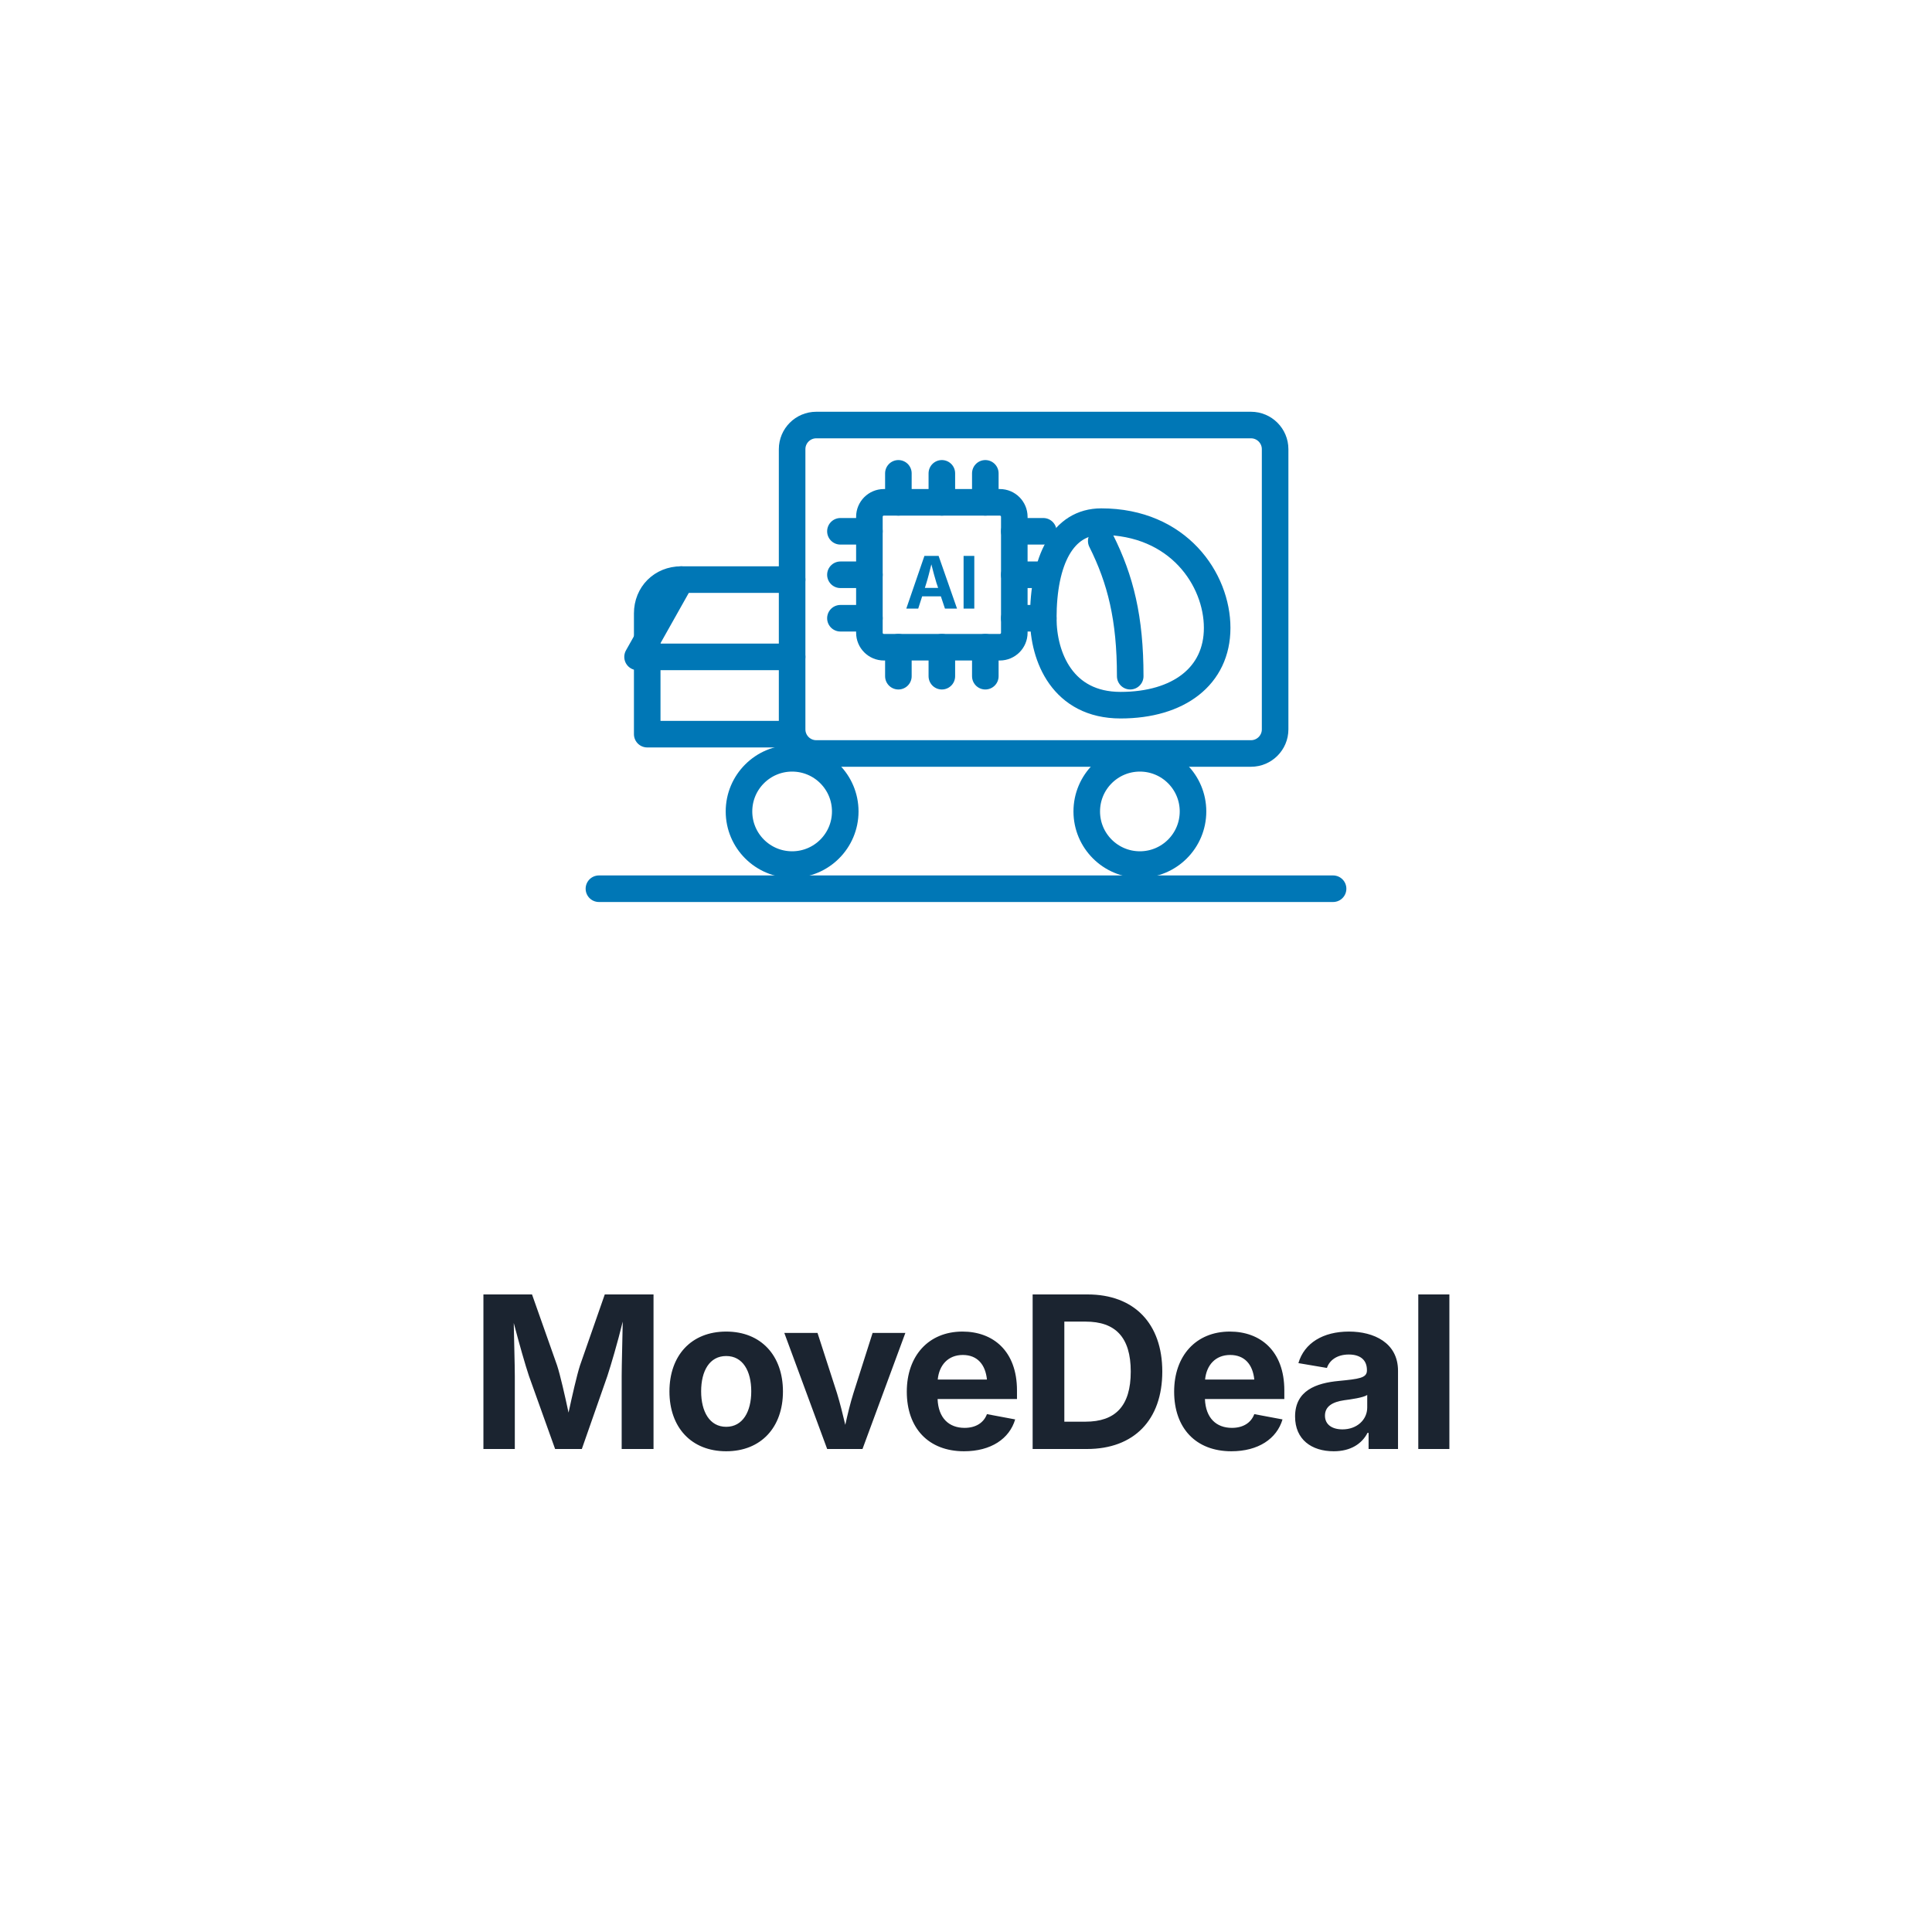
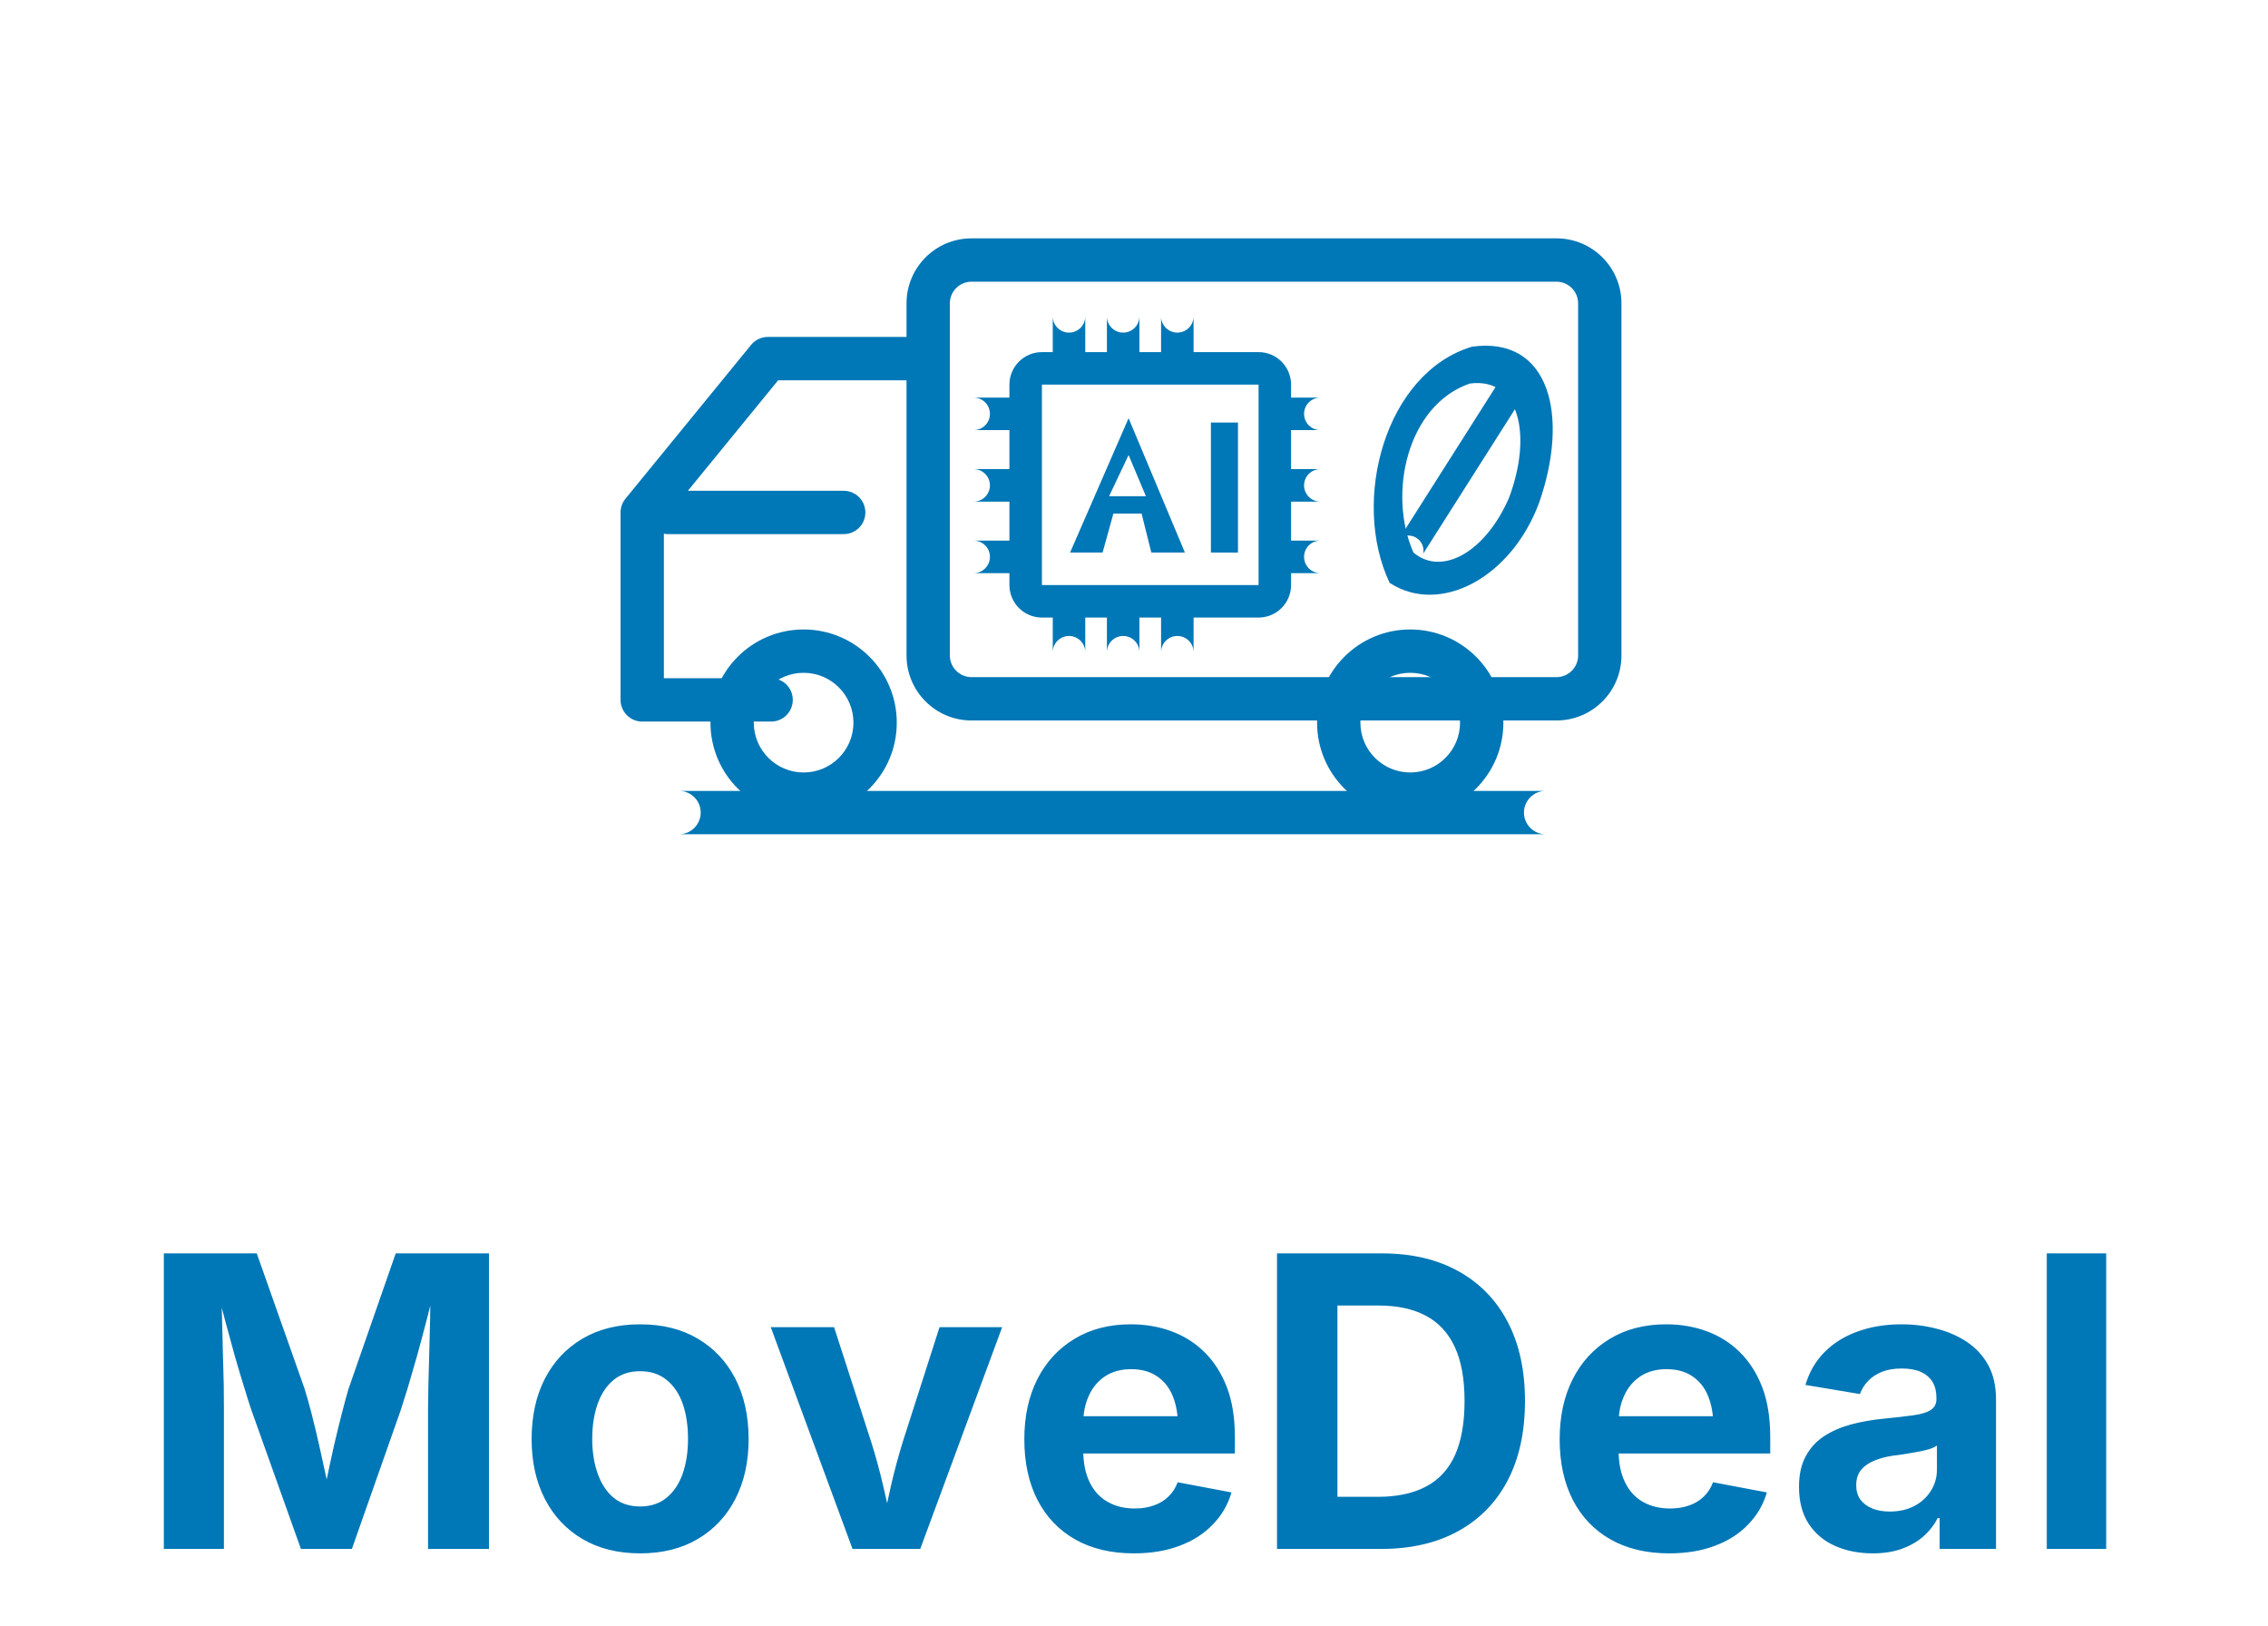
- <svg xmlns="http://www.w3.org/2000/svg" viewBox="0 0 200 200">
-   <g transform="translate(52,18) scale(1)">
-     <g fill="none" stroke="#0077B6" stroke-width="2.75" stroke-linecap="round" stroke-linejoin="round">
-       <rect x="30" y="26" width="50" height="34" rx="2.5" />
-       <path d="M30 42 H18.5 C16.5 42 15 43.5 15 45.5 V58 H30" />
-       <path d="M18.5 42 L14 50 H30" />
-       <circle cx="30" cy="66" r="5.5" />
-       <circle cx="66" cy="66" r="5.5" />
-       <path d="M10 74 H86" />
-       <rect x="38" y="34" width="15" height="15" rx="1.5" />
-       <path d="M41 34 V31 M45.5 34 V31 M50 34 V31 M41 49 V52 M45.5 49 V52 M50 49 V52 M38 37 H35 M38 41.5 H35 M38 46 H35 M53 37 H56 M53 41.5 H56 M53 46 H56" />
-       <path d="M62 36 C70 36 74 42 74 47 C74 52 70 55 64 55 C58 55 56 50 56 46 C56 40 58 36 62 36 Z" />
-       <path d="M62 38 C64 42 65 46 65 52" />
+ <svg xmlns="http://www.w3.org/2000/svg" viewBox="0 0 134 96" role="img">
+   <g transform="translate(35 0) scale(0.64)">
+     <g>
+       <path fill="#0077B6" fill-rule="evenodd" d="M35 22H89A6 6 0 0 1 95 28V60.5A6 6 0 0 1 89 66.5H35A6 6 0 0 1 29 60.5V28A6 6 0 0 1 35 22ZM35 26H89A2 2 0 0 1 91 28V60.5A2 2 0 0 1 89 62.5H35A2 2 0 0 1 33 60.5V28A2 2 0 0 1 35 26Z" />
+       <g fill="none" stroke="#0077B6" stroke-width="4" stroke-linecap="round" stroke-linejoin="round">
+         <path d="M31 33.1H16.2L4.6 47.3V64.6H16.5" />
+         <path d="M7 47.3H23.2" />
+       </g>
+       <path fill="#0077B6" d="M8 77L88 77A2 2 0 0 1 88 73L8 73A2 2 0 0 1 8 77Z" />
+       <path fill="#0077B6" fill-rule="evenodd" d="M10.9 66.7A8.6 8.6 0 1 1 28.1 66.7A8.6 8.6 0 1 1 10.9 66.7ZM14.9 66.7A4.6 4.6 0 1 1 24.1 66.7A4.6 4.6 0 1 1 14.9 66.7Z" />
+       <path fill="#0077B6" fill-rule="evenodd" d="M66.9 66.7A8.6 8.6 0 1 1 84.1 66.7A8.6 8.6 0 1 1 66.9 66.7ZM70.9 66.7A4.6 4.6 0 1 1 80.1 66.7A4.6 4.6 0 1 1 70.9 66.7Z" />
+       <path fill="#0077B6" fill-rule="evenodd" d="M41.5 32.5H61.5A3 3 0 0 1 64.5 35.5V54A3 3 0 0 1 61.5 57H41.5A3 3 0 0 1 38.5 54V35.5A3 3 0 0 1 41.5 32.5ZM41.5 35.5H61.5V54H41.5Z" />
+       <path fill="#0077B6" d="M45.5 33.6L45.5 29.2A1.5 1.5 0 0 1 42.5 29.2L42.5 33.6L45.5 33.6Z" />
+       <path fill="#0077B6" d="M50.5 33.6L50.5 29.2A1.5 1.5 0 0 1 47.5 29.2L47.5 33.6L50.5 33.6Z" />
+       <path fill="#0077B6" d="M55.5 33.6L55.5 29.2A1.5 1.5 0 0 1 52.5 29.2L52.5 33.6L55.5 33.6Z" />
+       <path fill="#0077B6" d="M42.5 55.7L42.5 60.2A1.5 1.5 0 0 1 45.5 60.2L45.5 55.7L42.5 55.7Z" />
+       <path fill="#0077B6" d="M47.5 55.7L47.5 60.2A1.5 1.5 0 0 1 50.5 60.2L50.5 55.7L47.5 55.7Z" />
+       <path fill="#0077B6" d="M52.5 55.7L52.5 60.2A1.5 1.5 0 0 1 55.5 60.2L55.5 55.7L52.5 55.7Z" />
+       <path fill="#0077B6" d="M40 36.7L35.2 36.7A1.5 1.5 0 0 1 35.2 39.7L40 39.7L40 36.7Z" />
+       <path fill="#0077B6" d="M40 43.3L35.2 43.3A1.5 1.5 0 0 1 35.2 46.3L40 46.3L40 43.3Z" />
+       <path fill="#0077B6" d="M40 49.9L35.2 49.9A1.5 1.5 0 0 1 35.2 52.9L40 52.9L40 49.9Z" />
+       <path fill="#0077B6" d="M63 39.7L67.2 39.7A1.5 1.5 0 0 1 67.2 36.7L63 36.7L63 39.7Z" />
+       <path fill="#0077B6" d="M63 46.3L67.2 46.3A1.5 1.5 0 0 1 67.2 43.3L63 43.3L63 46.3Z" />
+       <path fill="#0077B6" d="M63 52.9L67.2 52.9A1.5 1.5 0 0 1 67.2 49.9L63 49.9L63 52.9Z" />
+       <path fill="#0077B6" fill-rule="evenodd" d="M73.6 53.8C70 46.2 73.2 34.4 81.2 32C88.4 31 90.2 38.4 87.4 46.4C84.8 53.4 78.2 56.8 73.6 53.8ZM75.8 51C73.4 45.6 75.2 37.4 81 35.4C85.6 34.8 86.8 40.2 84.6 46C82.4 51 78.4 53.2 75.8 51Z" />
+       <path fill="#0077B6" d="M76.7 51.1L86.1 36.3A1.4 1.4 0 0 1 83.9 34.9L74.5 49.7A1.4 1.4 0 0 1 76.7 51.1Z" />
+       <path fill="#0077B6" fill-rule="evenodd" d="M49.5 38.6L54.7 51H51.6L50.7 47.4H48.1L47.1 51H44.1L49.5 38.6ZM49.5 42L51.1 45.8H47.7Z" />
+       <path fill="#0077B6" d="M57.1 39H59.6V51H57.1Z" />
    </g>
-     <text x="45.5" y="45" text-anchor="middle" font-family="system-ui, -apple-system, 'Segoe UI', sans-serif" font-size="7.5" font-weight="700" fill="#0077B6">AI</text>
  </g>
-   <text x="100" y="150" text-anchor="middle" font-family="system-ui, -apple-system, 'Segoe UI', sans-serif" font-size="22" font-weight="700" fill="#1B2430" letter-spacing="-0.03em">MoveDeal</text>
+   <path fill="#0077B6" d="M1.58 0V-17.46H7.07L9.9 -9.45Q10.08 -8.88 10.31 -7.99Q10.54 -7.1 10.77 -6.07Q11 -5.04 11.21 -4.07Q11.41 -3.09 11.54 -2.38H10.85Q10.98 -3.08 11.19 -4.05Q11.39 -5.02 11.62 -6.05Q11.86 -7.08 12.09 -7.98Q12.32 -8.88 12.49 -9.45L15.28 -17.46H20.79V0H17.19V-8.24Q17.19 -8.8 17.21 -9.66Q17.24 -10.51 17.26 -11.5Q17.29 -12.49 17.31 -13.49Q17.33 -14.5 17.34 -15.39H17.57Q17.34 -14.41 17.07 -13.38Q16.8 -12.34 16.53 -11.37Q16.25 -10.39 16.01 -9.58Q15.76 -8.77 15.59 -8.24L12.69 0H9.68L6.74 -8.24Q6.56 -8.77 6.32 -9.57Q6.07 -10.37 5.79 -11.34Q5.52 -12.32 5.24 -13.35Q4.96 -14.39 4.7 -15.39H4.98Q4.99 -14.54 5.02 -13.55Q5.04 -12.55 5.07 -11.55Q5.1 -10.55 5.12 -9.69Q5.13 -8.82 5.13 -8.24V0ZM29.72 0.26Q27.75 0.26 26.31 -0.59Q24.87 -1.44 24.09 -2.96Q23.31 -4.48 23.31 -6.49Q23.31 -8.53 24.09 -10.05Q24.87 -11.57 26.31 -12.42Q27.75 -13.27 29.72 -13.27Q31.7 -13.27 33.13 -12.42Q34.57 -11.57 35.35 -10.05Q36.13 -8.53 36.13 -6.49Q36.13 -4.48 35.35 -2.96Q34.57 -1.44 33.13 -0.59Q31.7 0.26 29.72 0.26ZM29.72 -2.51Q30.66 -2.51 31.29 -3.03Q31.92 -3.55 32.24 -4.46Q32.55 -5.37 32.55 -6.5Q32.55 -7.66 32.24 -8.57Q31.92 -9.47 31.29 -9.98Q30.66 -10.5 29.72 -10.5Q28.78 -10.5 28.15 -9.98Q27.53 -9.47 27.21 -8.57Q26.89 -7.66 26.89 -6.5Q26.89 -5.37 27.21 -4.46Q27.53 -3.55 28.15 -3.03Q28.78 -2.51 29.72 -2.51ZM42.27 0 37.44 -13.1H41.18L43.38 -6.3Q43.78 -5.03 44.08 -3.73Q44.38 -2.43 44.7 -1.03H43.95Q44.25 -2.43 44.54 -3.73Q44.84 -5.03 45.23 -6.3L47.41 -13.1H51.11L46.27 0ZM58.89 0.26Q56.88 0.26 55.43 -0.56Q53.98 -1.38 53.2 -2.89Q52.42 -4.41 52.42 -6.48Q52.42 -8.51 53.19 -10.03Q53.96 -11.55 55.38 -12.41Q56.8 -13.27 58.71 -13.27Q60 -13.27 61.11 -12.86Q62.23 -12.45 63.07 -11.62Q63.91 -10.79 64.39 -9.55Q64.86 -8.31 64.86 -6.62V-5.64H53.86V-7.84H63.14L61.5 -7.25Q61.5 -8.27 61.19 -9.03Q60.88 -9.79 60.26 -10.2Q59.65 -10.62 58.73 -10.62Q57.83 -10.62 57.19 -10.2Q56.55 -9.77 56.23 -9.05Q55.9 -8.33 55.9 -7.41V-5.85Q55.9 -4.71 56.28 -3.94Q56.66 -3.16 57.35 -2.78Q58.03 -2.39 58.95 -2.39Q59.57 -2.39 60.07 -2.57Q60.57 -2.74 60.93 -3.09Q61.29 -3.43 61.48 -3.94L64.66 -3.34Q64.35 -2.26 63.56 -1.45Q62.78 -0.63 61.6 -0.19Q60.42 0.26 58.89 0.26ZM73.48 0H68.96V-3.08H73.31Q75 -3.08 76.14 -3.68Q77.29 -4.28 77.86 -5.53Q78.43 -6.79 78.43 -8.74Q78.43 -10.69 77.85 -11.94Q77.27 -13.18 76.14 -13.78Q75.01 -14.38 73.34 -14.38H68.88V-17.46H73.55Q76.17 -17.46 78.06 -16.41Q79.96 -15.36 80.98 -13.41Q82 -11.46 82 -8.74Q82 -6.01 80.98 -4.05Q79.96 -2.1 78.05 -1.05Q76.14 0 73.48 0ZM70.92 -17.46V0H67.35V-17.46ZM90.52 0.26Q88.51 0.26 87.06 -0.56Q85.61 -1.38 84.83 -2.89Q84.05 -4.41 84.05 -6.48Q84.05 -8.51 84.82 -10.03Q85.59 -11.55 87.01 -12.41Q88.43 -13.27 90.34 -13.27Q91.63 -13.27 92.74 -12.86Q93.86 -12.45 94.7 -11.62Q95.54 -10.79 96.02 -9.55Q96.49 -8.31 96.49 -6.62V-5.64H85.49V-7.84H94.77L93.13 -7.25Q93.13 -8.27 92.82 -9.03Q92.51 -9.79 91.89 -10.2Q91.28 -10.62 90.36 -10.62Q89.46 -10.62 88.82 -10.2Q88.18 -9.77 87.86 -9.05Q87.53 -8.33 87.53 -7.41V-5.85Q87.53 -4.71 87.91 -3.94Q88.29 -3.16 88.97 -2.78Q89.66 -2.39 90.57 -2.39Q91.2 -2.39 91.7 -2.57Q92.2 -2.74 92.56 -3.09Q92.92 -3.43 93.11 -3.94L96.29 -3.34Q95.98 -2.26 95.19 -1.45Q94.41 -0.63 93.23 -0.19Q92.05 0.26 90.52 0.26ZM102.55 0.26Q101.31 0.26 100.32 -0.18Q99.33 -0.62 98.76 -1.49Q98.19 -2.37 98.19 -3.67Q98.19 -4.76 98.6 -5.5Q99 -6.23 99.7 -6.68Q100.39 -7.12 101.28 -7.36Q102.16 -7.59 103.14 -7.69Q104.27 -7.8 104.97 -7.9Q105.67 -8 105.99 -8.22Q106.31 -8.44 106.31 -8.86V-8.92Q106.31 -9.48 106.08 -9.87Q105.84 -10.25 105.39 -10.46Q104.93 -10.66 104.26 -10.66Q103.58 -10.66 103.08 -10.46Q102.57 -10.25 102.26 -9.91Q101.94 -9.57 101.79 -9.15L98.57 -9.69Q98.91 -10.83 99.69 -11.62Q100.48 -12.42 101.64 -12.84Q102.81 -13.27 104.26 -13.27Q105.33 -13.27 106.32 -13.01Q107.32 -12.76 108.11 -12.23Q108.9 -11.71 109.37 -10.86Q109.83 -10.02 109.83 -8.82V0H106.5V-1.82H106.38Q106.07 -1.21 105.54 -0.74Q105.01 -0.28 104.27 -0.01Q103.52 0.26 102.55 0.26ZM103.55 -2.21Q104.38 -2.21 105.01 -2.54Q105.63 -2.87 105.98 -3.43Q106.34 -4 106.34 -4.69V-6.11Q106.18 -5.99 105.87 -5.89Q105.55 -5.8 105.16 -5.73Q104.78 -5.66 104.4 -5.6Q104.03 -5.54 103.73 -5.51Q103.09 -5.41 102.6 -5.2Q102.11 -4.99 101.84 -4.65Q101.57 -4.3 101.57 -3.76Q101.57 -3.26 101.82 -2.91Q102.08 -2.57 102.52 -2.39Q102.96 -2.21 103.55 -2.21ZM116.34 -17.46V0H112.83V-17.46Z" transform="translate(8.1 91.5)" />
</svg>
